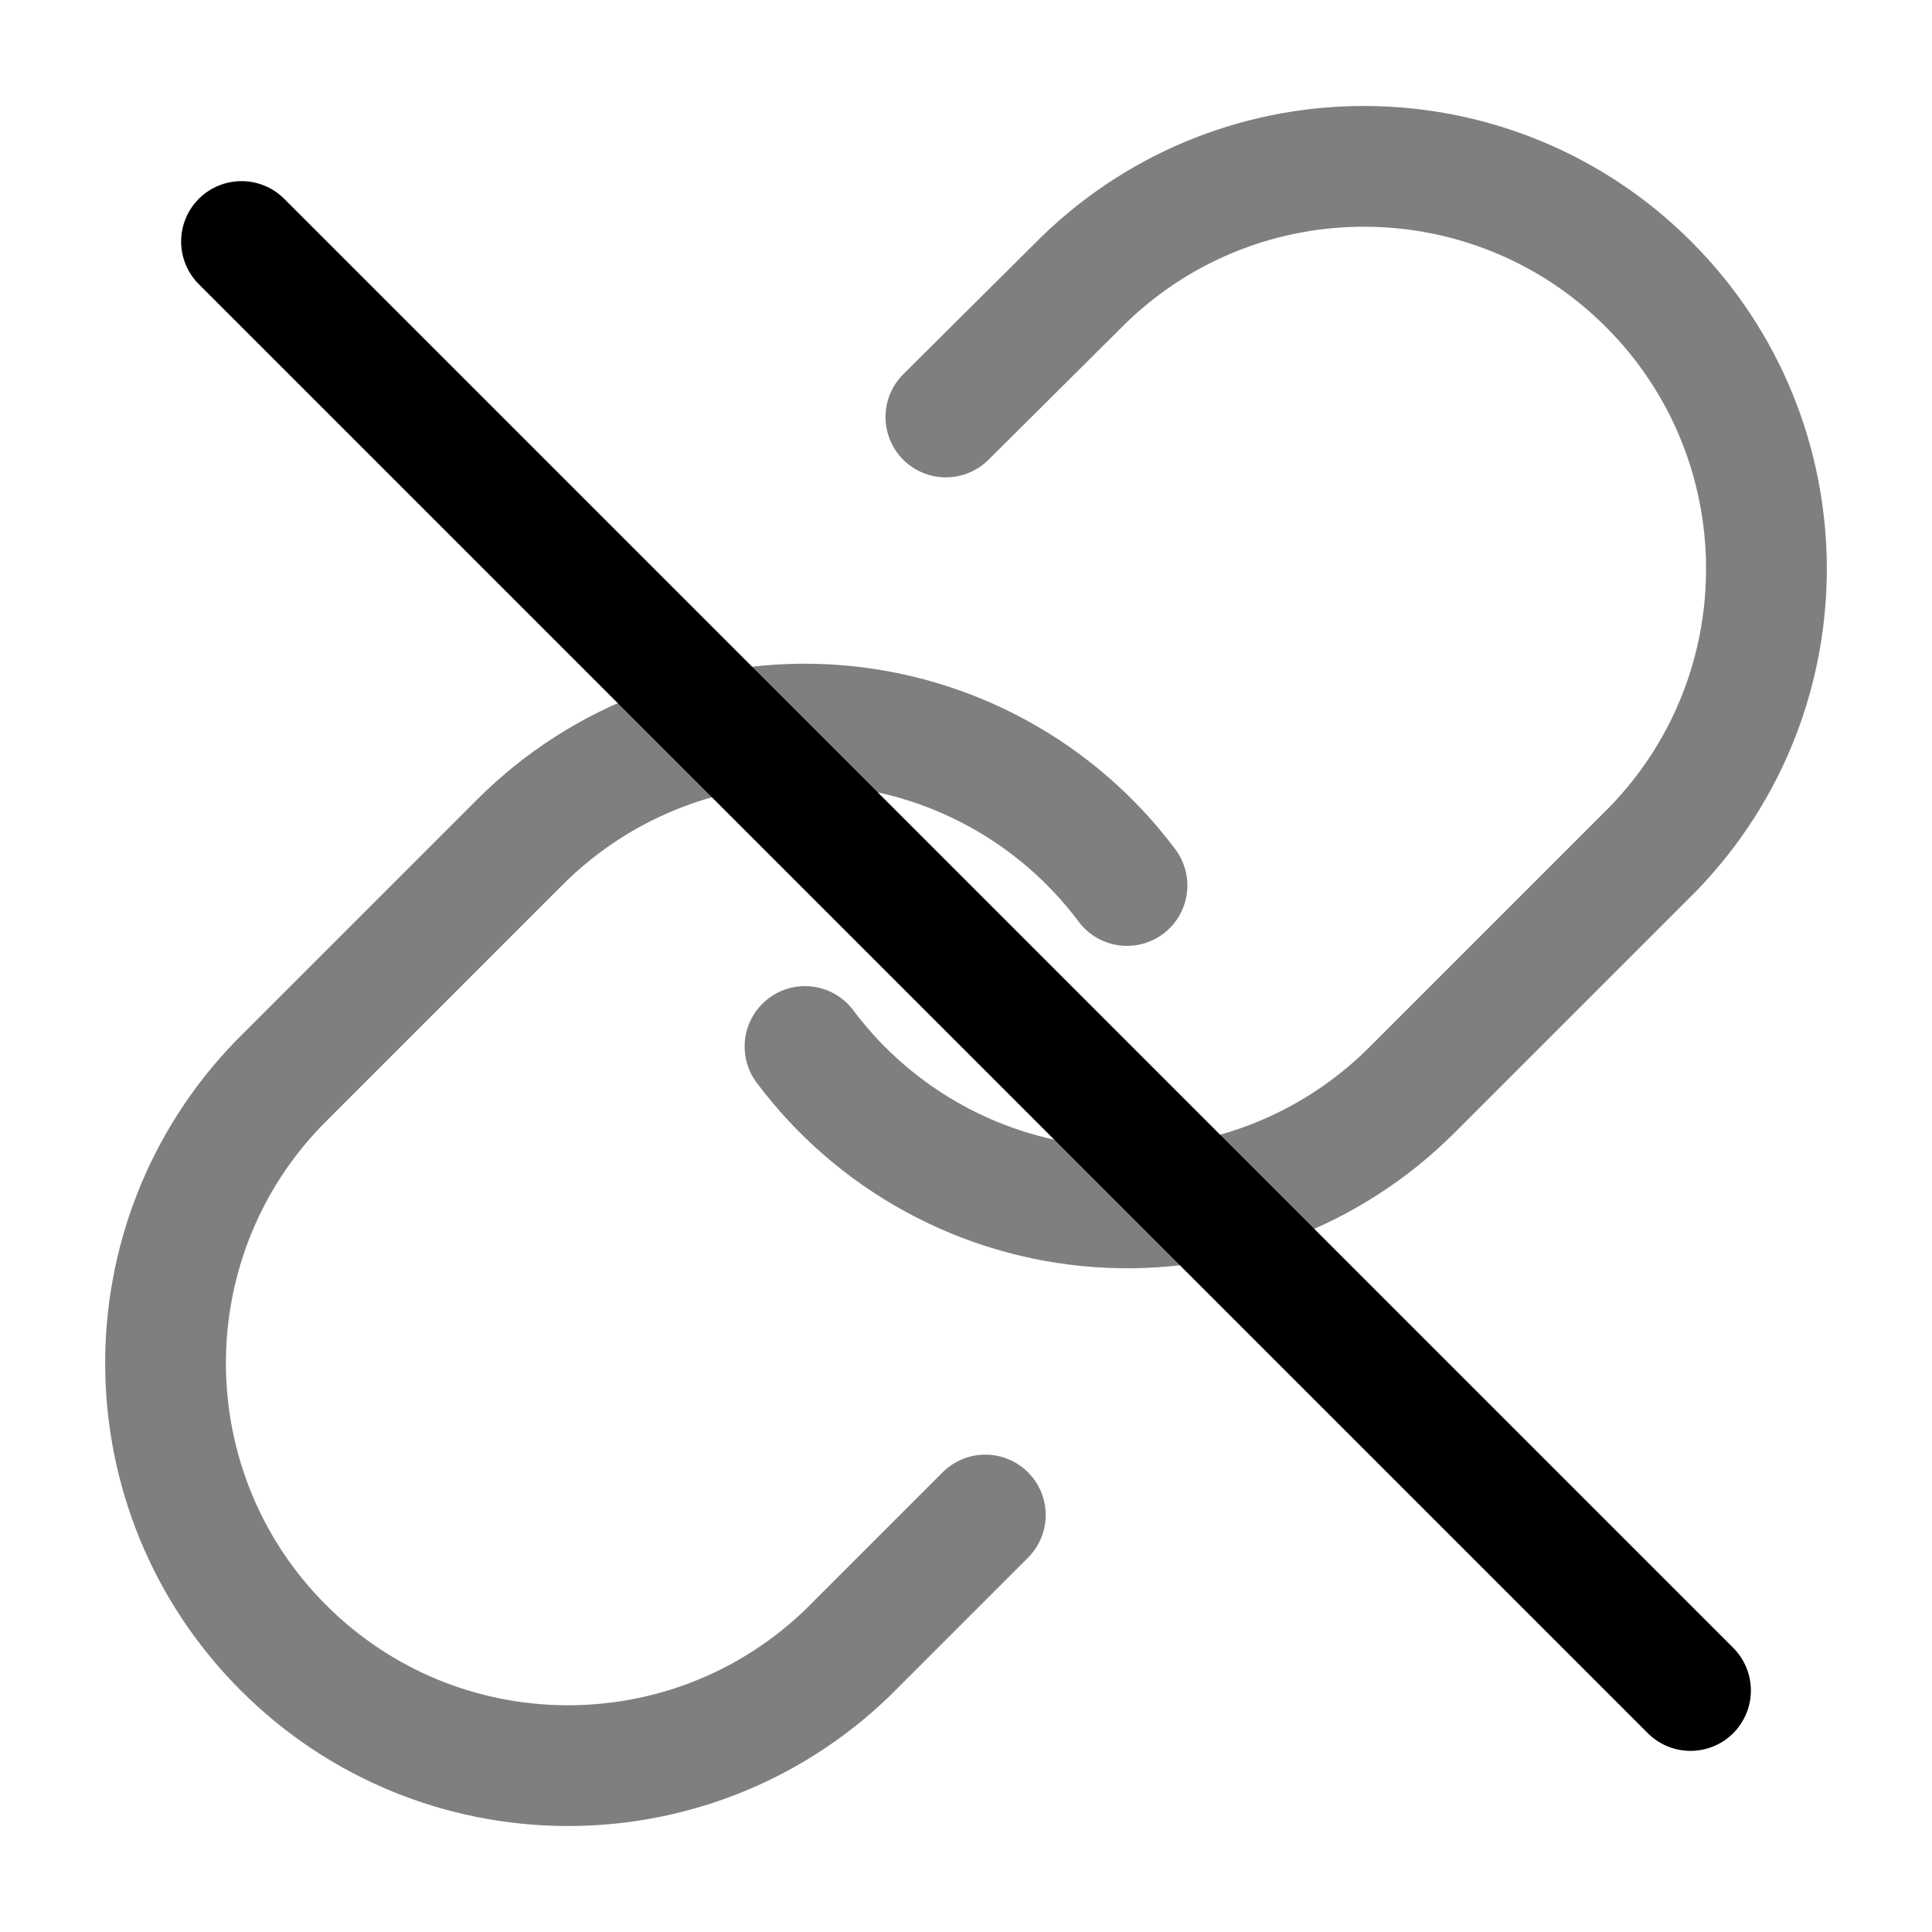
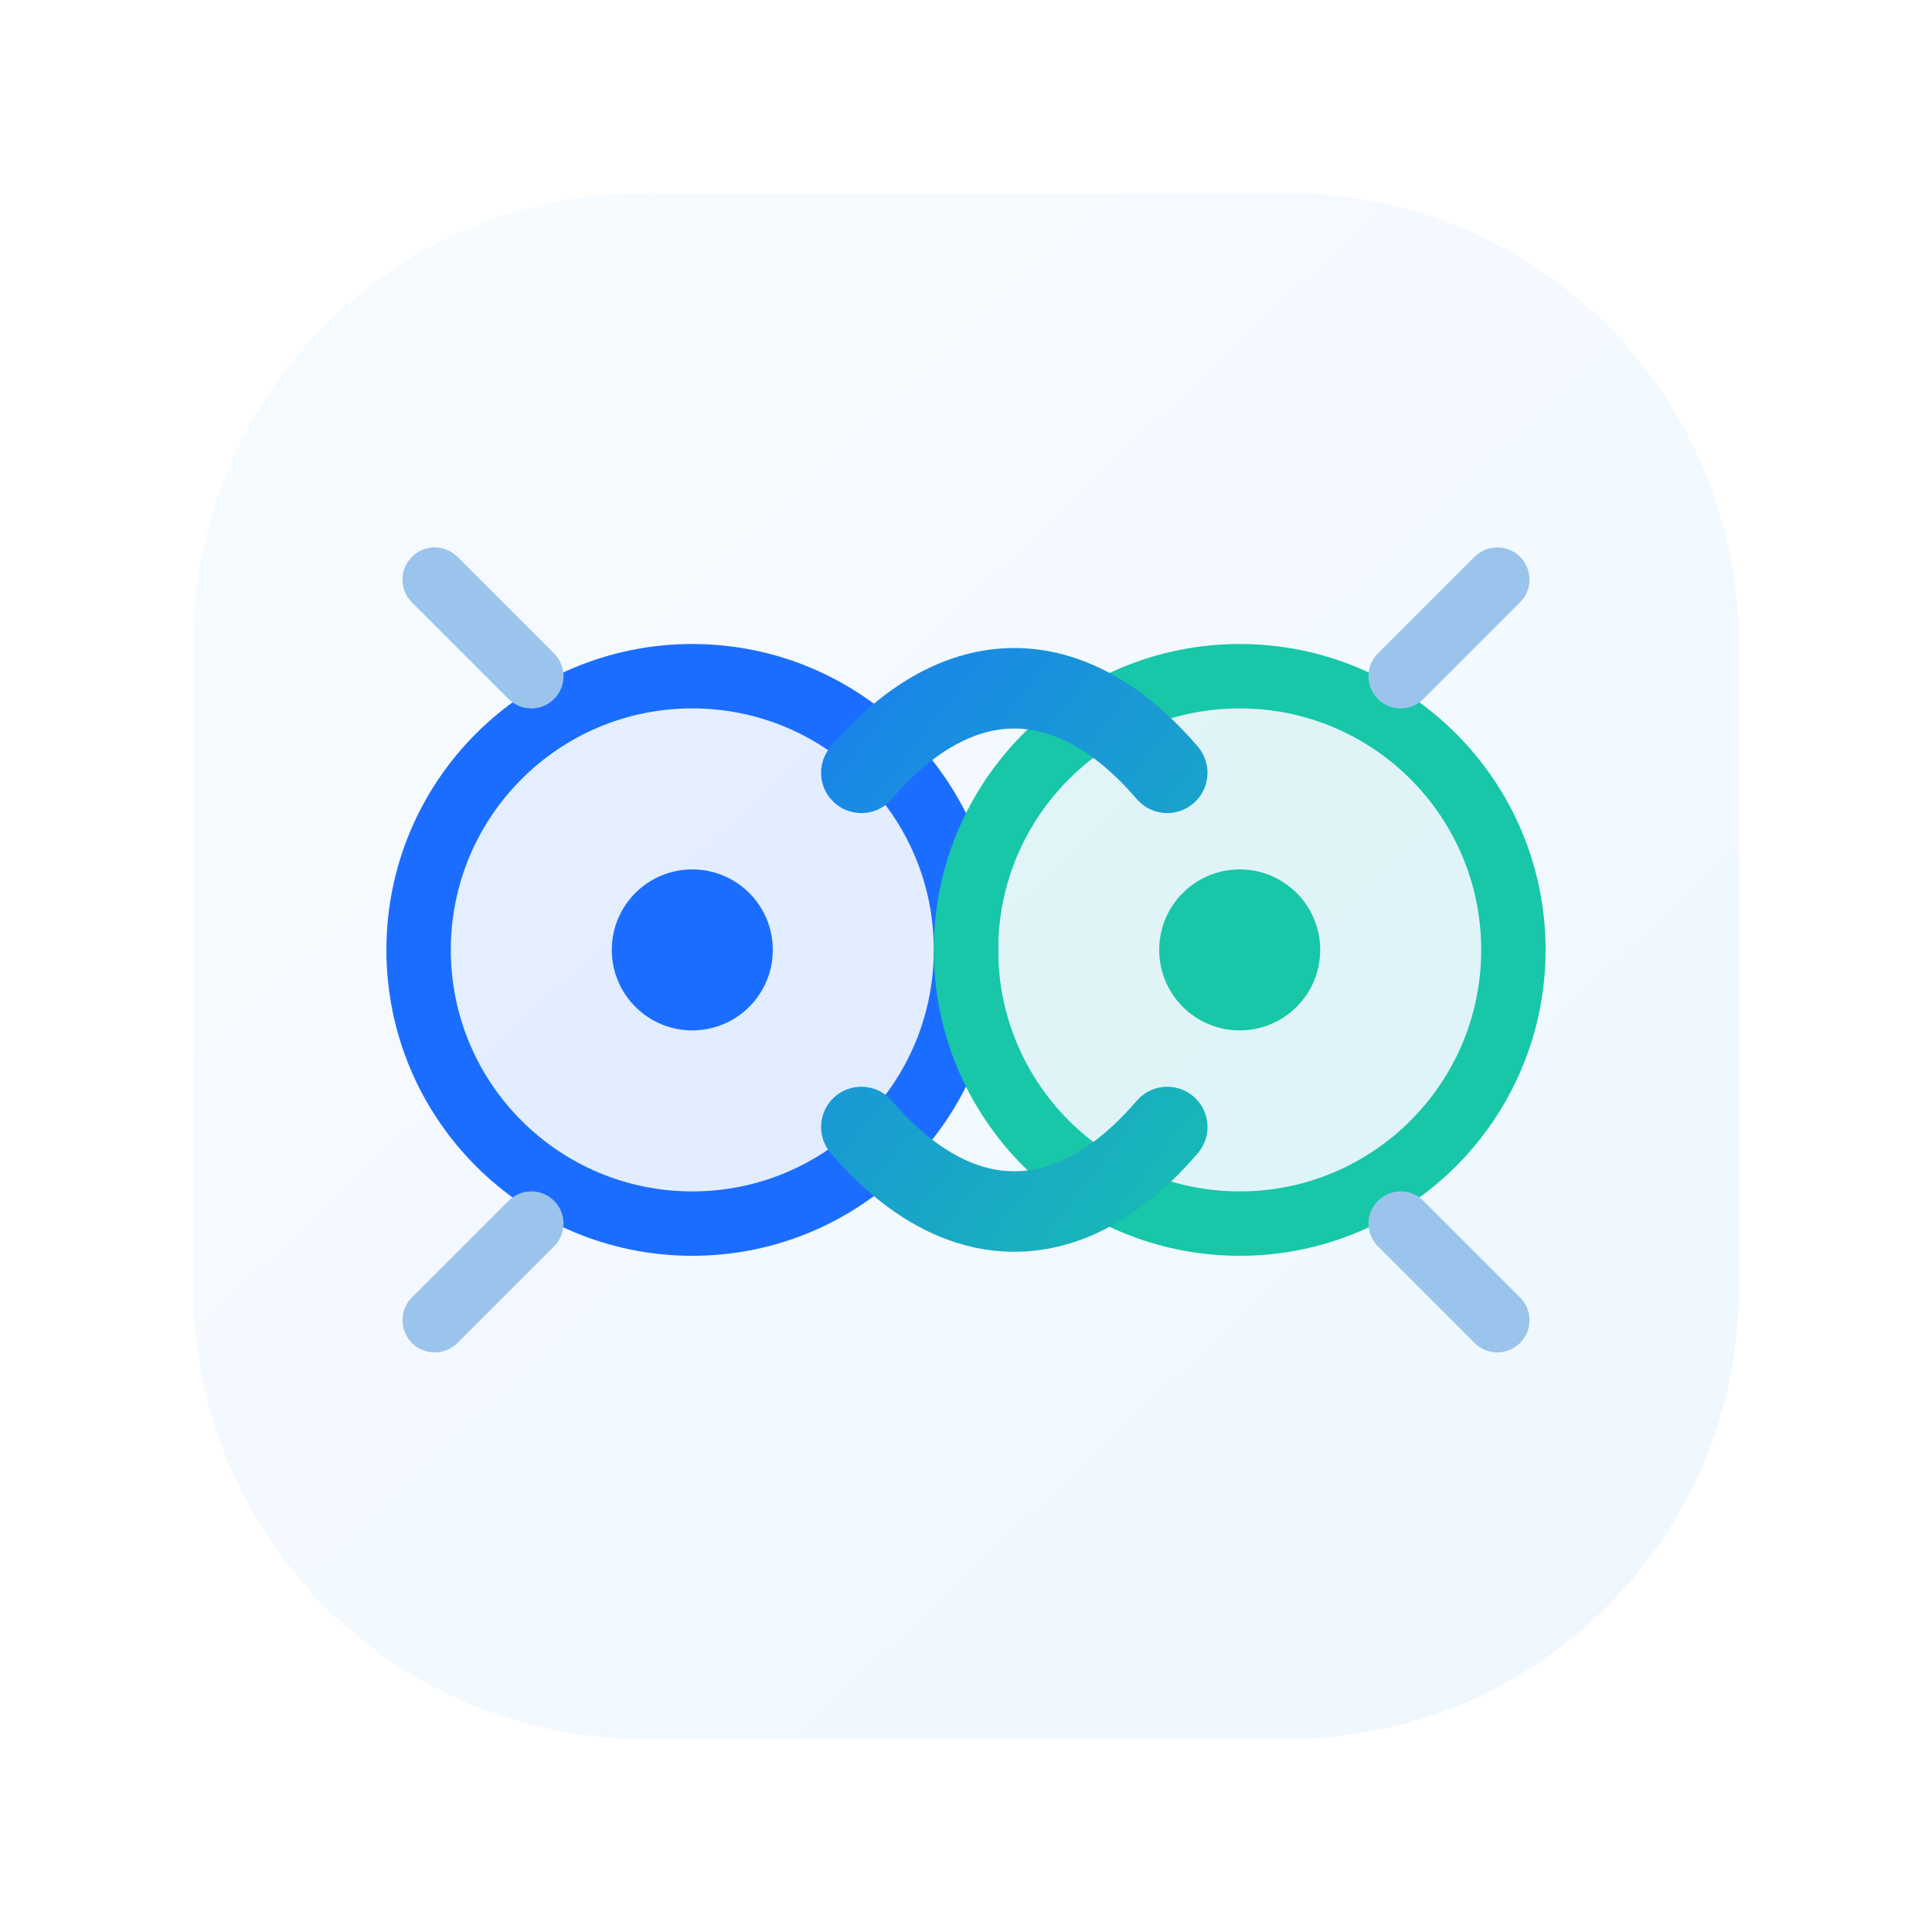
- <svg xmlns="http://www.w3.org/2000/svg" viewBox="0 0 24 24" fill="none" stroke="currentColor" stroke-width="1.5" stroke-linecap="round" stroke-linejoin="round">
-   <path d="M10 13a5 5 0 0 0 7.54.54l3-3a5 5 0 0 0-7.07-7.07l-1.72 1.71" stroke-opacity="0.5" />
-   <path d="M14 11a5 5 0 0 0-7.54-.54l-3 3a5 5 0 0 0 7.07 7.07l1.71-1.71" stroke-opacity="0.5" />
-   <line x1="3" y1="3" x2="21" y2="21" />
+ <svg xmlns="http://www.w3.org/2000/svg" viewBox="0 0 240 240" fill="none">
+   <defs>
+     <linearGradient id="connected-bg" x1="34" y1="26" x2="208" y2="210" gradientUnits="userSpaceOnUse">
+       <stop stop-color="#F7FBFF" />
+       <stop offset="1" stop-color="#EEF7FF" />
+     </linearGradient>
+     <linearGradient id="connected-accent" x1="72" y1="82" x2="166" y2="154" gradientUnits="userSpaceOnUse">
+       <stop stop-color="#1B6DFF" />
+       <stop offset="1" stop-color="#17C7A8" />
+     </linearGradient>
+   </defs>
+   <rect x="24" y="24" width="192" height="192" rx="56" fill="url(#connected-bg)" />
+   <circle cx="86" cy="118" r="34" fill="#1B6DFF" fill-opacity=".08" stroke="#1B6DFF" stroke-width="8" />
+   <circle cx="154" cy="118" r="34" fill="#17C7A8" fill-opacity=".08" stroke="#17C7A8" stroke-width="8" />
+   <path d="M107 96c12-14 26-14 38 0M107 140c12 14 26 14 38 0" stroke="url(#connected-accent)" stroke-width="10" stroke-linecap="round" />
+   <path d="M66 84 54 72M66 152l-12 12M174 84l12-12M174 152l12 12" stroke="#9BC4EC" stroke-width="8" stroke-linecap="round" />
+   <circle cx="86" cy="118" r="10" fill="#1B6DFF" />
+   <circle cx="154" cy="118" r="10" fill="#17C7A8" />
</svg>
